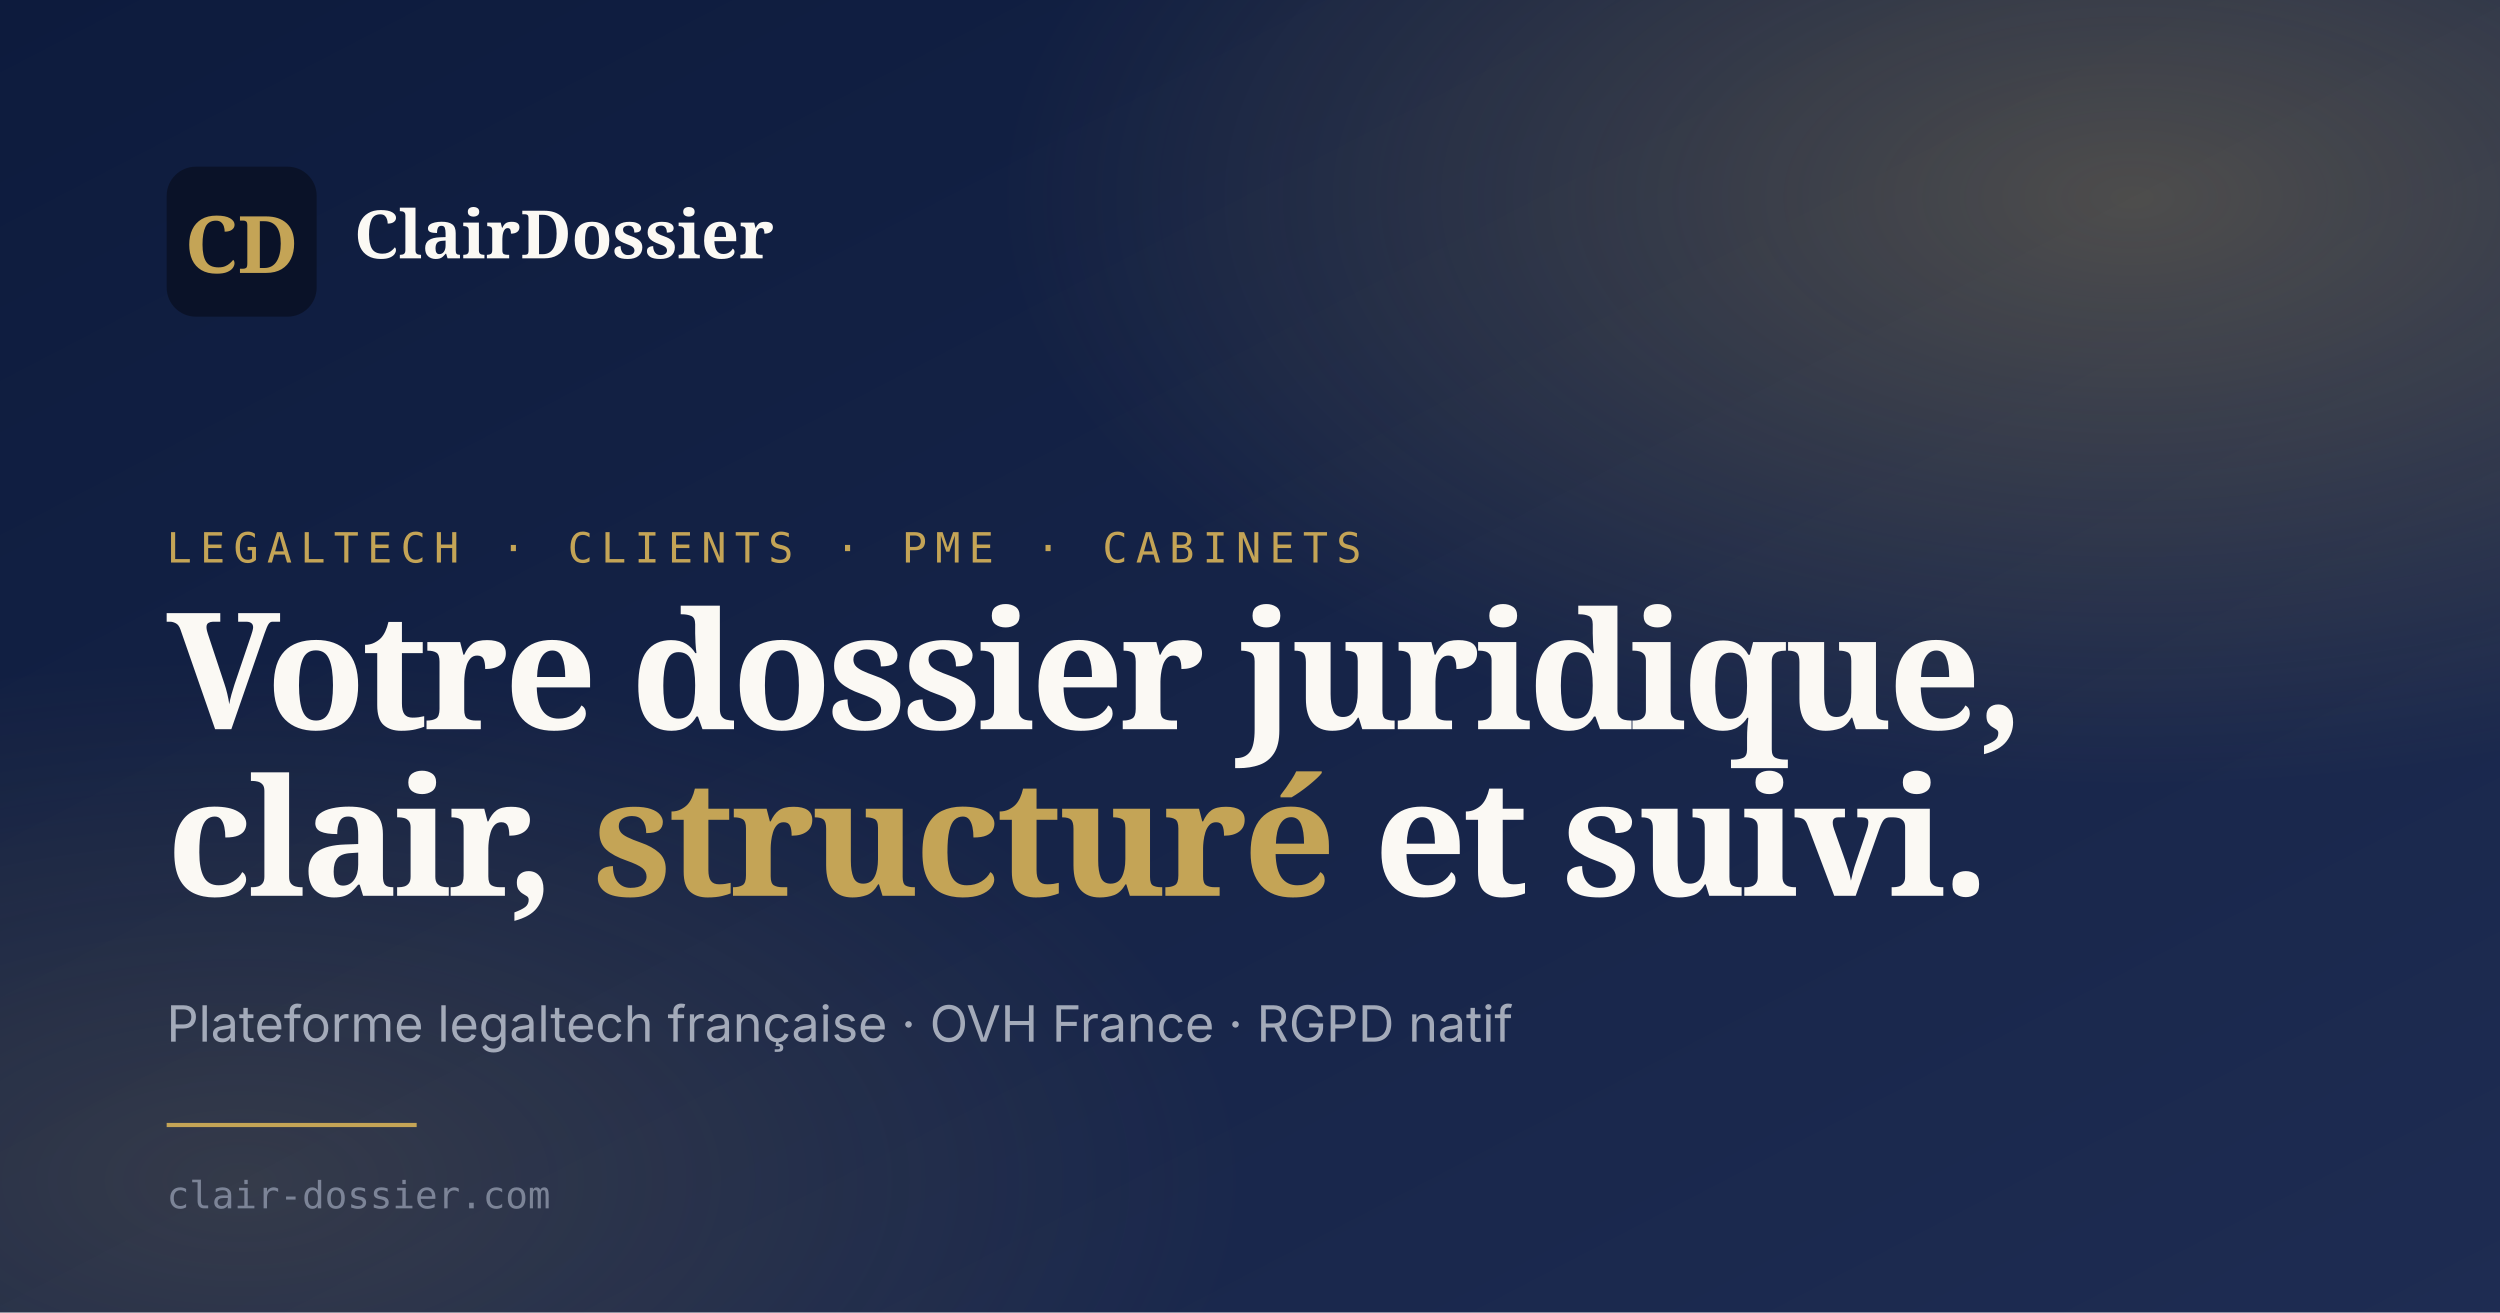
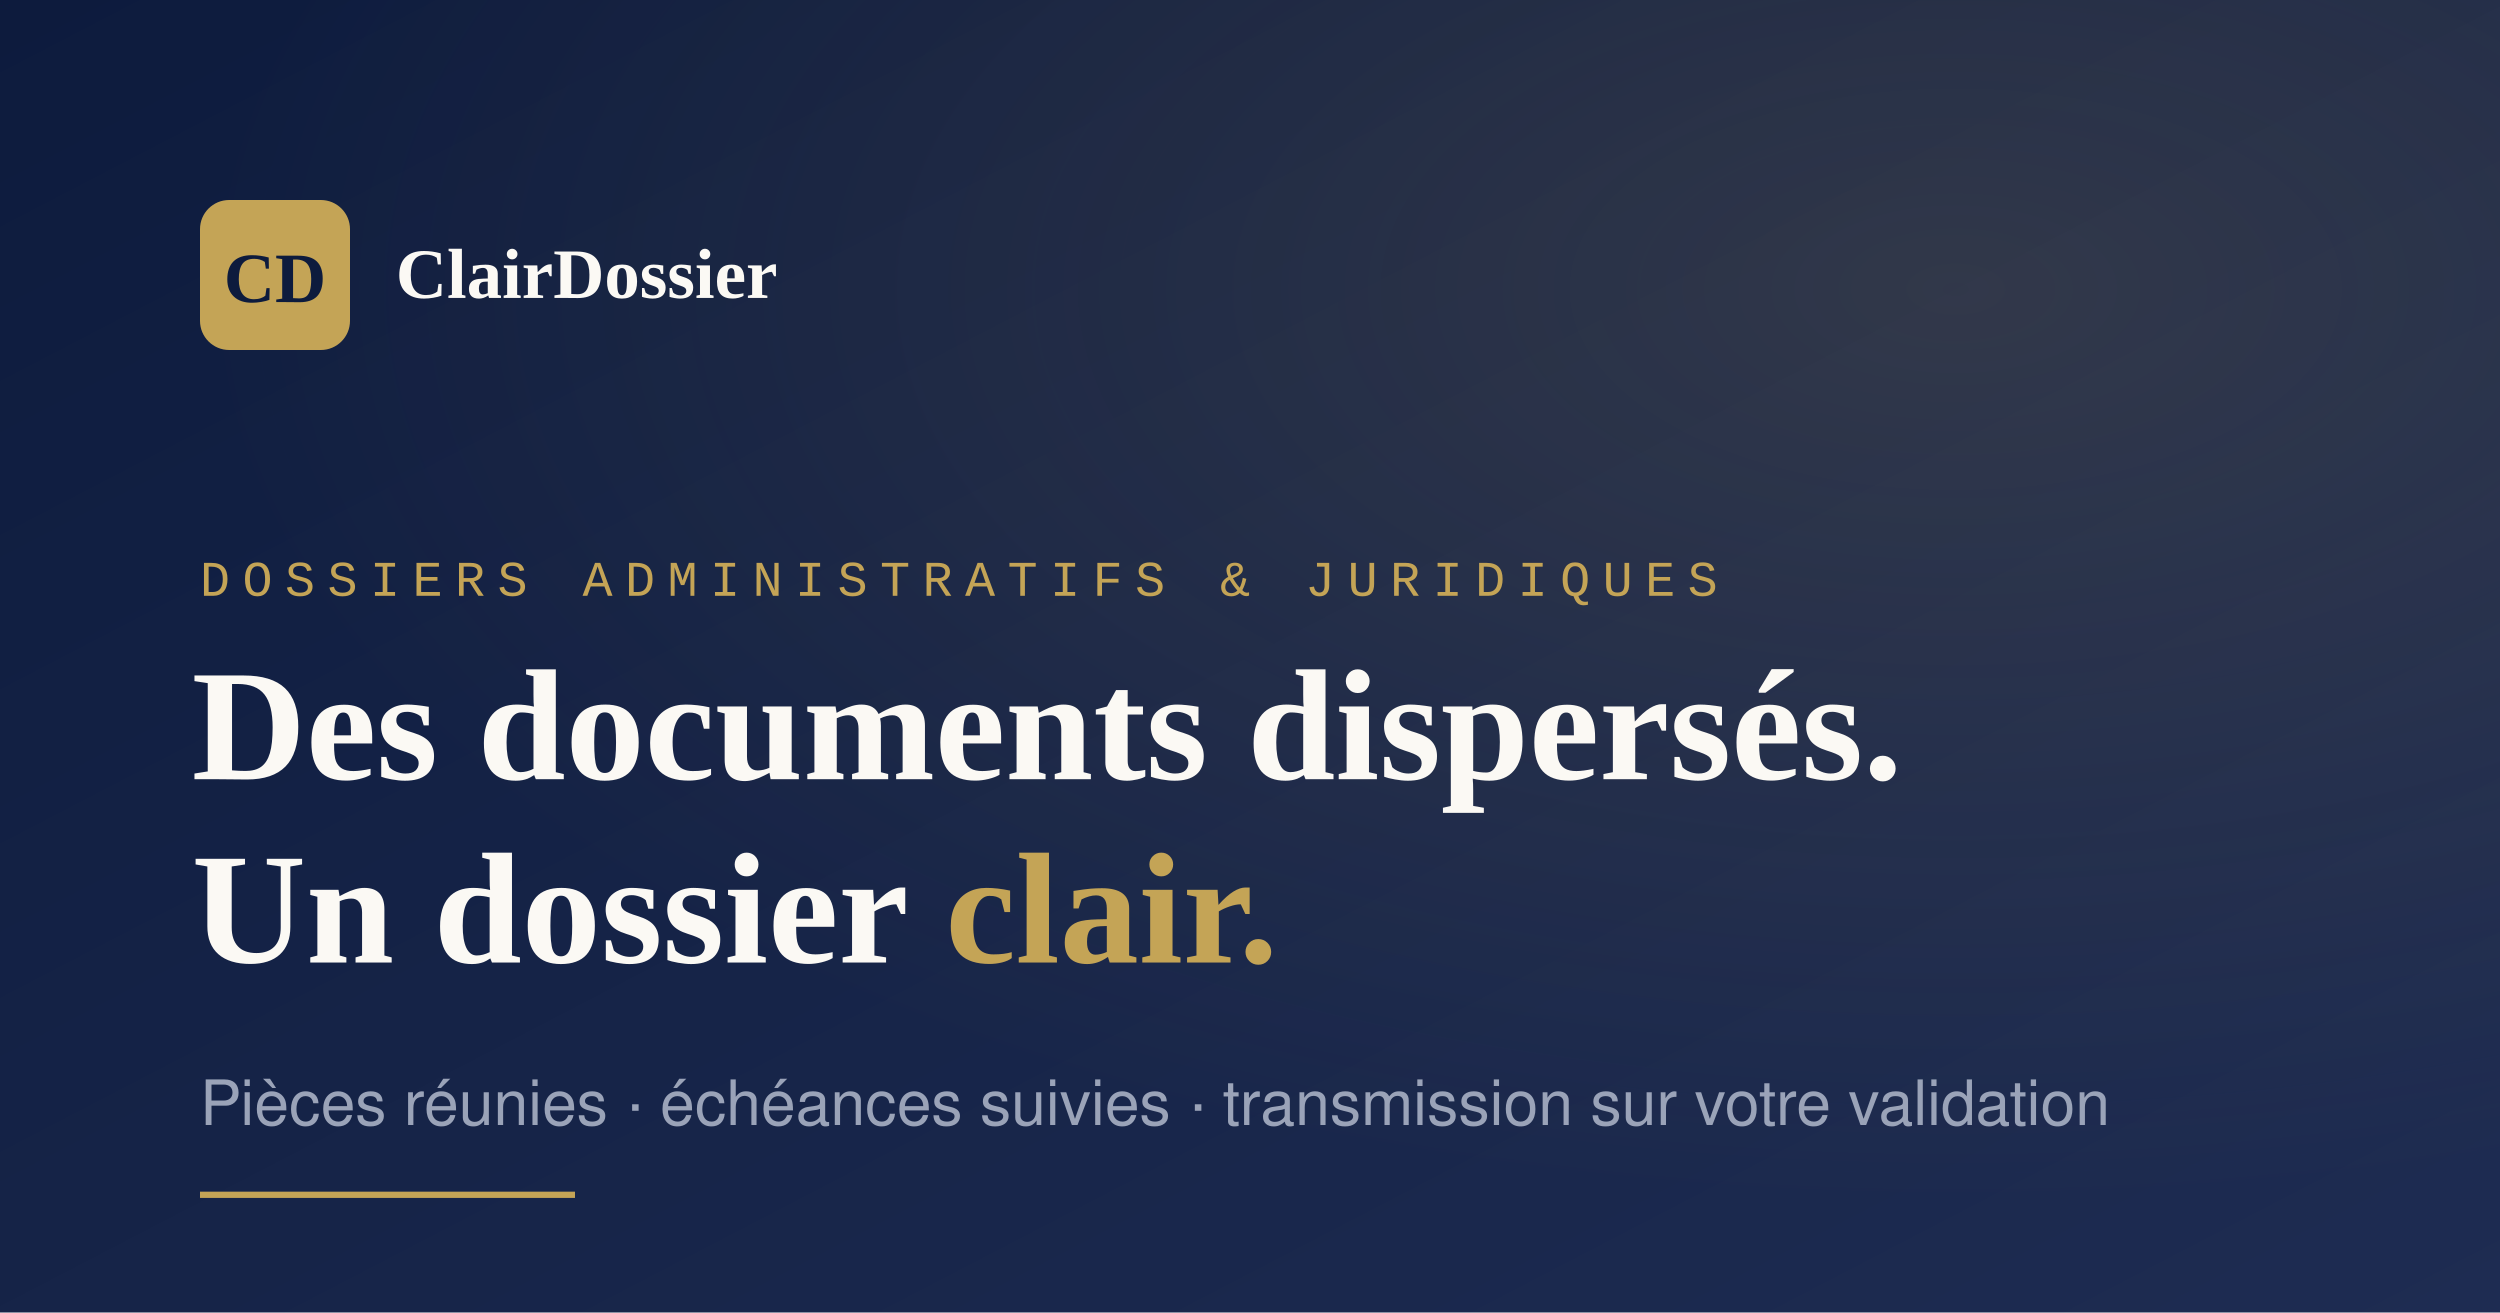
<svg xmlns="http://www.w3.org/2000/svg" viewBox="0 0 1200 630" width="1200" height="630">
  <defs>
    <linearGradient id="bg" x1="0" y1="0" x2="1" y2="1">
      <stop offset="0%" stop-color="#0d1b3d" />
      <stop offset="100%" stop-color="#1e2c52" />
    </linearGradient>
-     <radialGradient id="glow" cx="0.85" cy="0.15" r="0.45">
-       <stop offset="0%" stop-color="#c4a456" stop-opacity="0.32" />
-       <stop offset="100%" stop-color="#c4a456" stop-opacity="0" />
-     </radialGradient>
-     <radialGradient id="glow2" cx="0.1" cy="0.9" r="0.4">
-       <stop offset="0%" stop-color="#c4a456" stop-opacity="0.18" />
+     <radialGradient id="glow" cx="0.78" cy="0.22" r="0.7">
+       <stop offset="0%" stop-color="#c4a456" stop-opacity="0.16" />
      <stop offset="100%" stop-color="#c4a456" stop-opacity="0" />
    </radialGradient>
  </defs>
  <rect width="1200" height="630" fill="url(#bg)" />
  <rect width="1200" height="630" fill="url(#glow)" />
-   <rect width="1200" height="630" fill="url(#glow2)" />
-   <g transform="translate(80,80)">
-     <rect width="72" height="72" rx="14" fill="#0a1228" />
-     <text x="36" y="51" text-anchor="middle" font-family="Cormorant Garamond, Georgia, serif" font-weight="700" font-size="38" fill="#c4a456">CD</text>
+   <g transform="translate(96 96)">
+     <rect width="72" height="72" rx="14" fill="#c4a456" />
+     <text x="36" y="49" text-anchor="middle" font-family="Georgia, 'Times New Roman', serif" font-size="34" font-weight="700" fill="#0d1b3d">CD</text>
+     <text x="94" y="47" font-family="Georgia, 'Times New Roman', serif" font-size="34" font-weight="600" fill="#fbf9f4">ClairDossier</text>
  </g>
-   <text x="170" y="124" font-family="Cormorant Garamond, Georgia, serif" font-weight="600" font-size="32" fill="#fbf9f4">ClairDossier</text>
-   <text x="80" y="270" font-family="JetBrains Mono, monospace" font-weight="500" font-size="20" fill="#c4a456" letter-spacing="4">LEGALTECH · CLIENTS · PME · CABINETS</text>
-   <text x="80" y="350" font-family="Cormorant Garamond, Georgia, serif" font-weight="600" font-size="78" fill="#fbf9f4" letter-spacing="-2">Votre dossier juridique,</text>
-   <text x="80" y="430" font-family="Cormorant Garamond, Georgia, serif" font-weight="600" font-size="78" fill="#fbf9f4" letter-spacing="-2">clair, <tspan fill="#c4a456">structuré</tspan> et suivi.</text>
-   <text x="80" y="500" font-family="Inter, sans-serif" font-weight="400" font-size="24" fill="#a3aab9">Plateforme legaltech française · OVH France · RGPD natif</text>
-   <text x="80" y="580" font-family="JetBrains Mono, monospace" font-weight="400" font-size="18" fill="#7c8497">clair-dossier.com</text>
-   <line x1="80" y1="540" x2="200" y2="540" stroke="#c4a456" stroke-width="2" />
+   <text x="96" y="286" font-family="'Courier New', monospace" font-size="24" letter-spacing="6" fill="#c4a456">DOSSIERS ADMINISTRATIFS &amp; JURIDIQUES</text>
+   <text x="92" y="374" font-family="Georgia, 'Times New Roman', serif" font-size="76" font-weight="700" fill="#fbf9f4">Des documents dispersés.</text>
+   <text x="92" y="462" font-family="Georgia, 'Times New Roman', serif" font-size="76" font-weight="700" fill="#fbf9f4">Un dossier <tspan fill="#c4a456">clair.</tspan>
+   </text>
+   <text x="96" y="540" font-family="Helvetica, Arial, sans-serif" font-size="30" fill="#9aa3b8">Pièces réunies · échéances suivies · transmission sur votre validation</text>
+   <rect x="96" y="572" width="180" height="3" fill="#c4a456" />
</svg>
